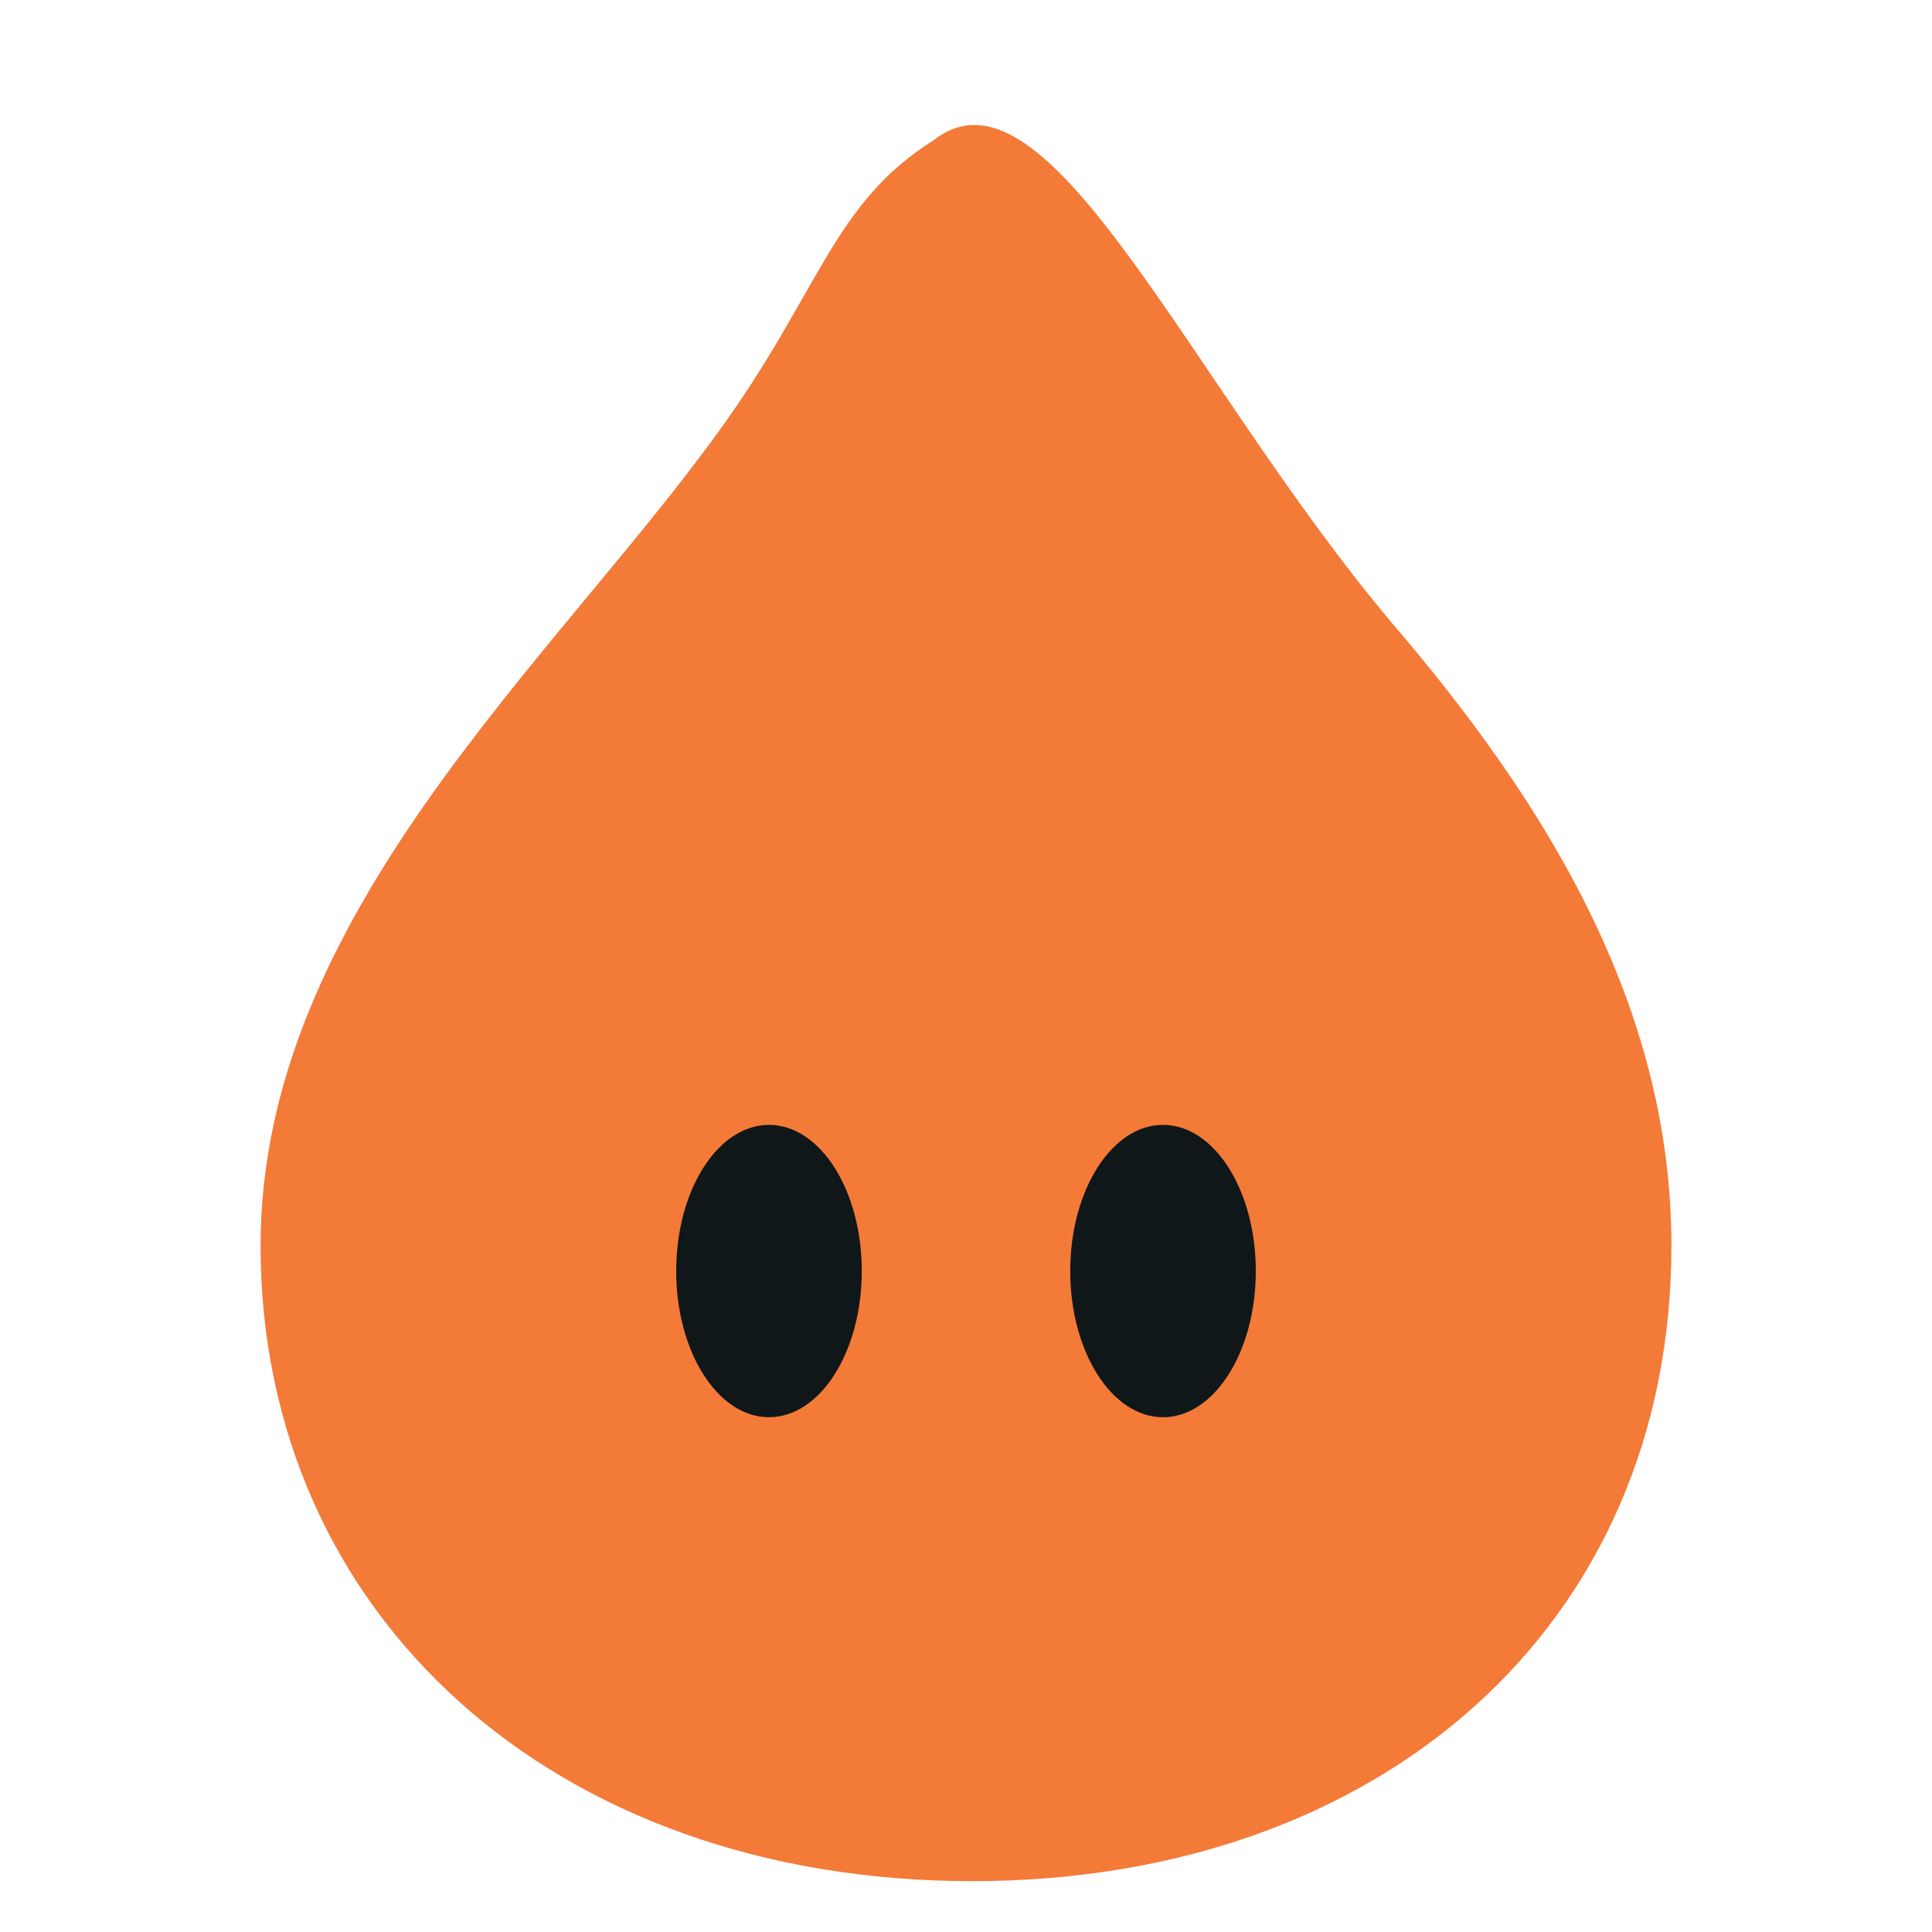
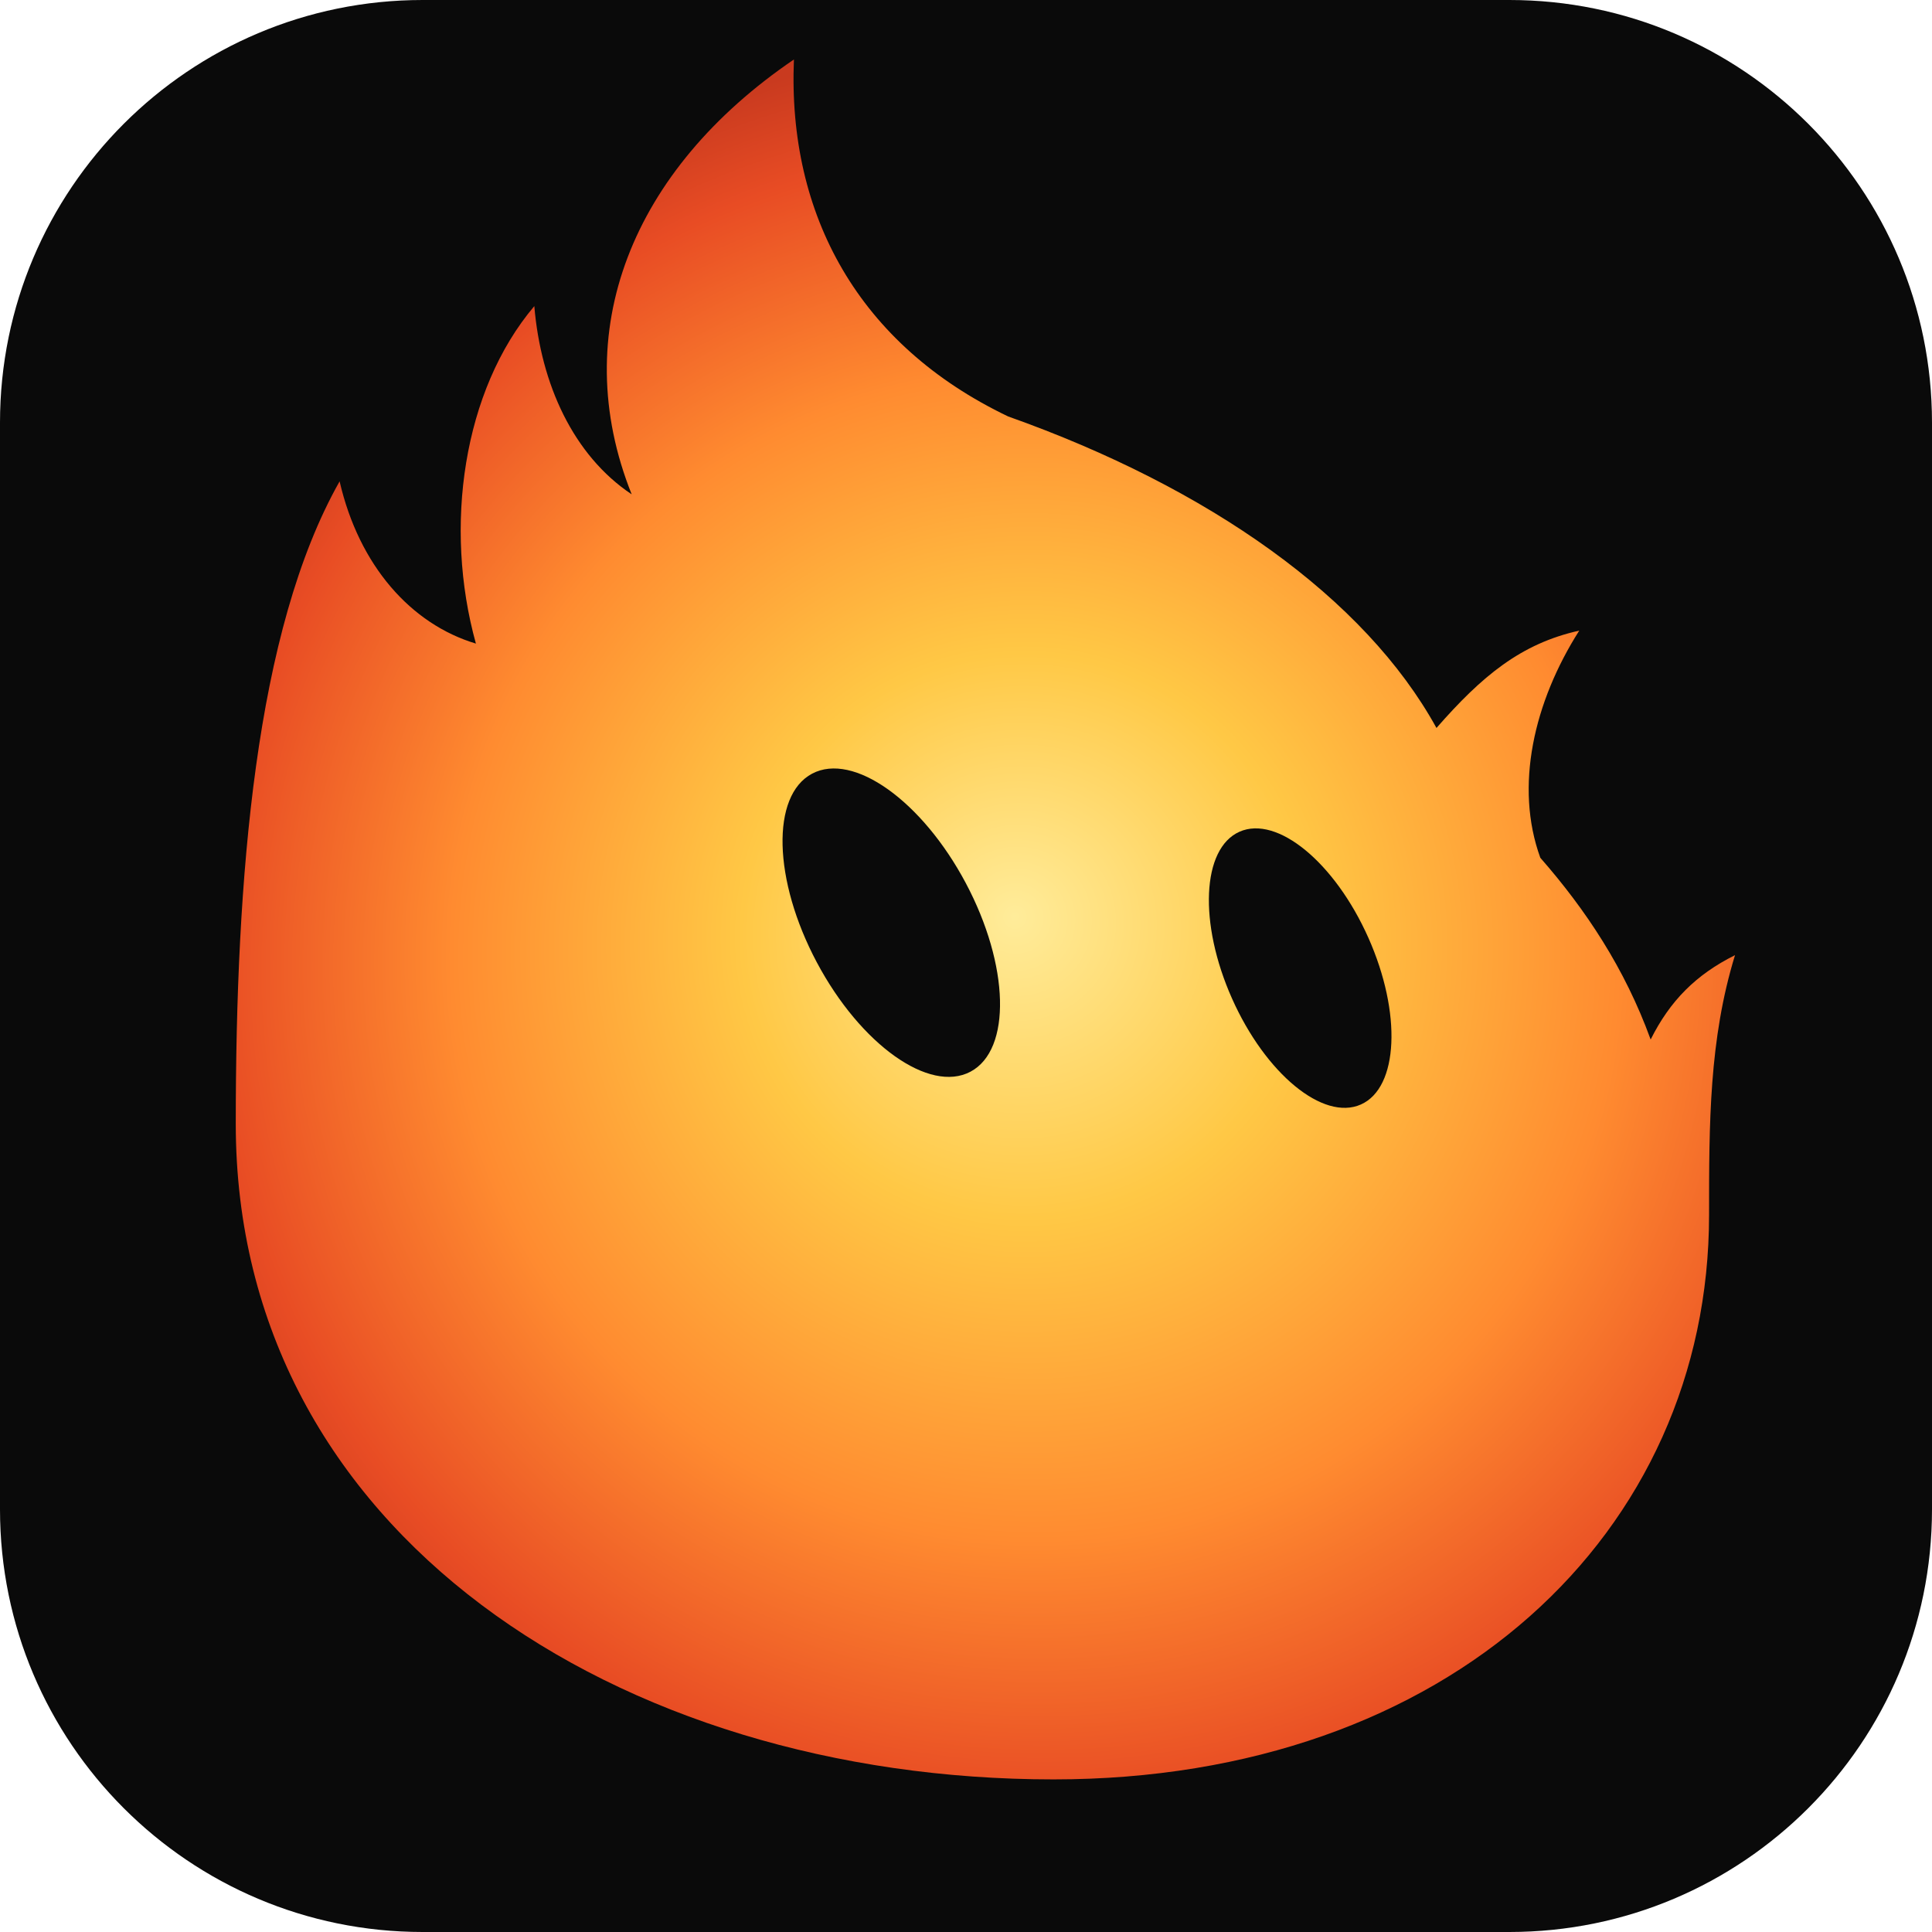
- <svg xmlns="http://www.w3.org/2000/svg" viewBox="-15.5 -6 152 152">
-   <path d="M58 5C67-2 78 24 94 43C106 57 116 73 116 92C116 122 93 142 61 142C28 142 5 121 5 92C5 66 28 46 41 28C49 17 50 10 58 5Z" fill="#f47a38" />
-   <g fill="#101719">
-     <ellipse cx="45" cy="94" rx="7.3" ry="11.5" />
-     <ellipse cx="76" cy="94" rx="7.3" ry="11.5" />
+ <svg xmlns="http://www.w3.org/2000/svg" viewBox="0 0 512 512">
+   <defs>
+     <radialGradient id="body" gradientUnits="userSpaceOnUse" cx="268" cy="300" r="290" fx="258" fy="280">
+       <stop stop-color="#ffec9a" />
+       <stop offset=".3" stop-color="#ffc845" />
+       <stop offset=".62" stop-color="#ff8b30" />
+       <stop offset=".88" stop-color="#e84c24" />
+       <stop offset="1" stop-color="#c93a1f" />
+     </radialGradient>
+   </defs>
+   <rect width="512" height="512" rx="112" fill="#0a0a0a" />
+   <g transform="translate(47 2) scale(.86)">
+     <path fill="url(#body)" d="M190 16C188 64 210 104 256 126C318 148 366 182 388 222C402 206 414 196 432 192C418 214 412 240 420 262C434 278 446 296 454 318C460 306 468 298 480 292C472 318 472 344 472 372C472 470 392 546 270 546C136 546 18 470 18 344C18 268 24 192 50 146C56 172 72 190 92 196C82 160 88 118 110 92C112 116 122 138 140 150C120 100 140 50 190 16Z" />
+     <ellipse cx="220" cy="282" rx="26" ry="52" transform="rotate(-28 220 282)" fill="#0a0a0a" />
+     <ellipse cx="346" cy="296" rx="23" ry="46" transform="rotate(-24 346 296)" fill="#0a0a0a" />
  </g>
</svg>
